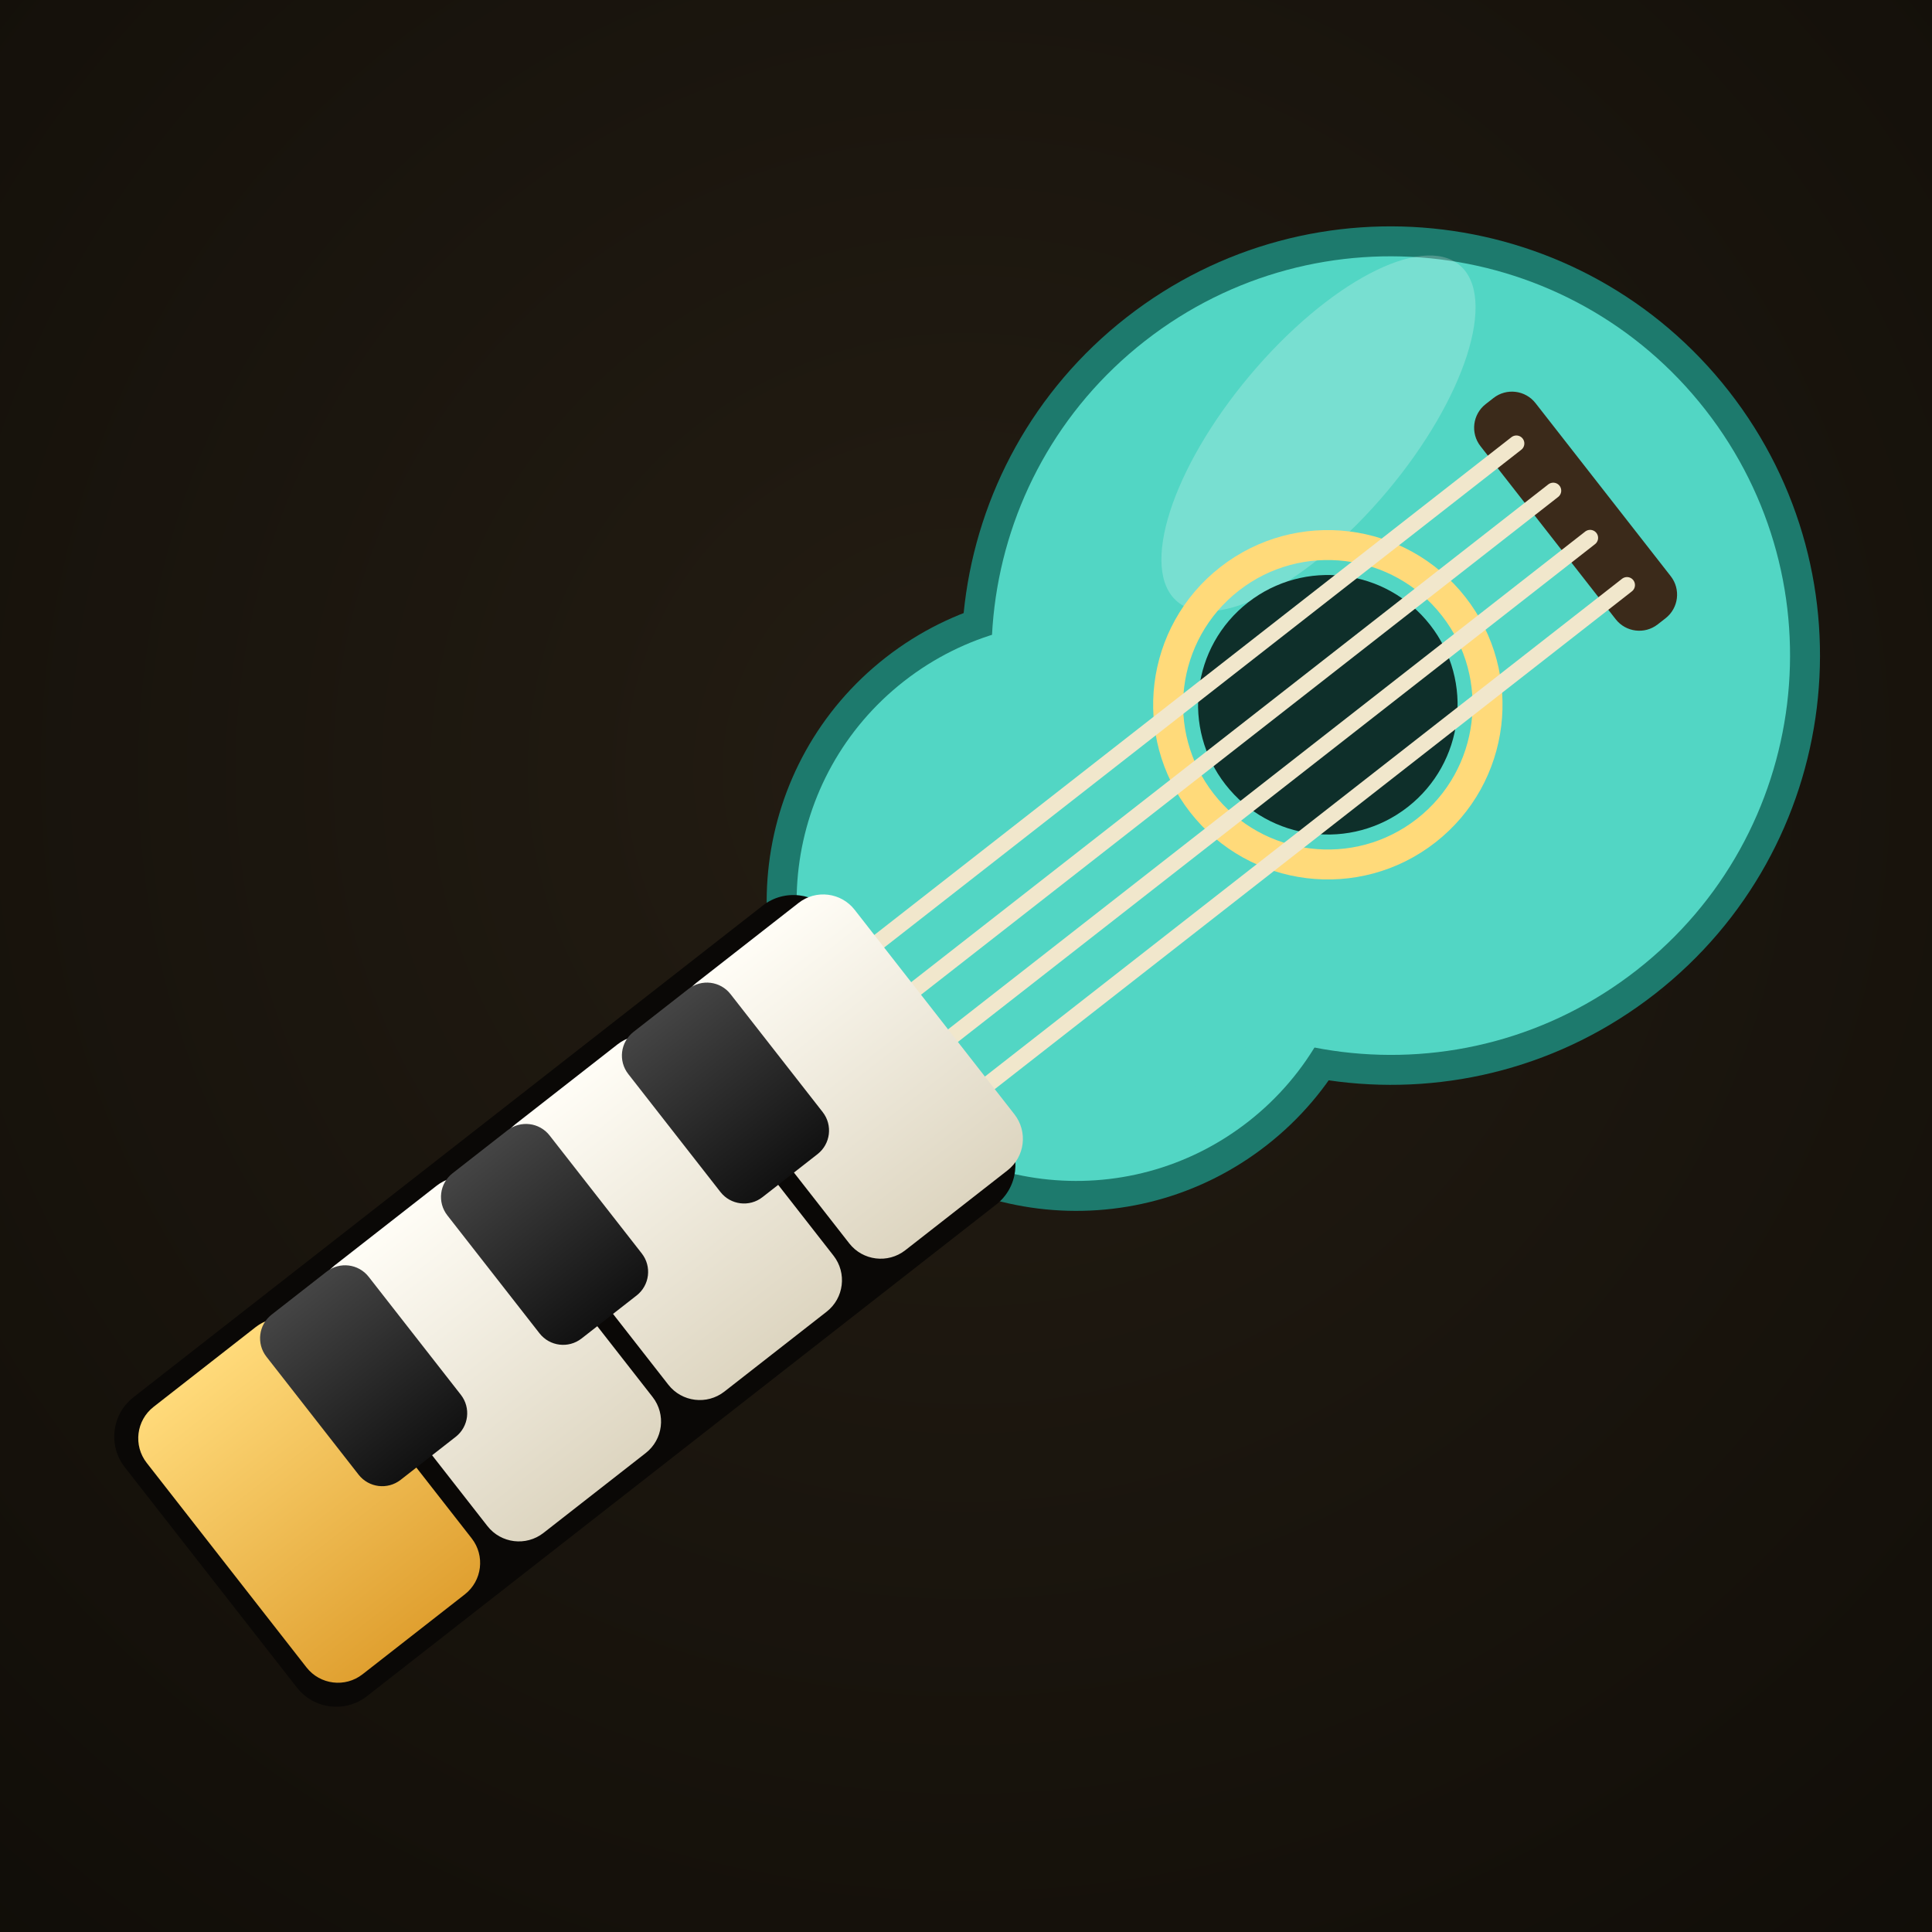
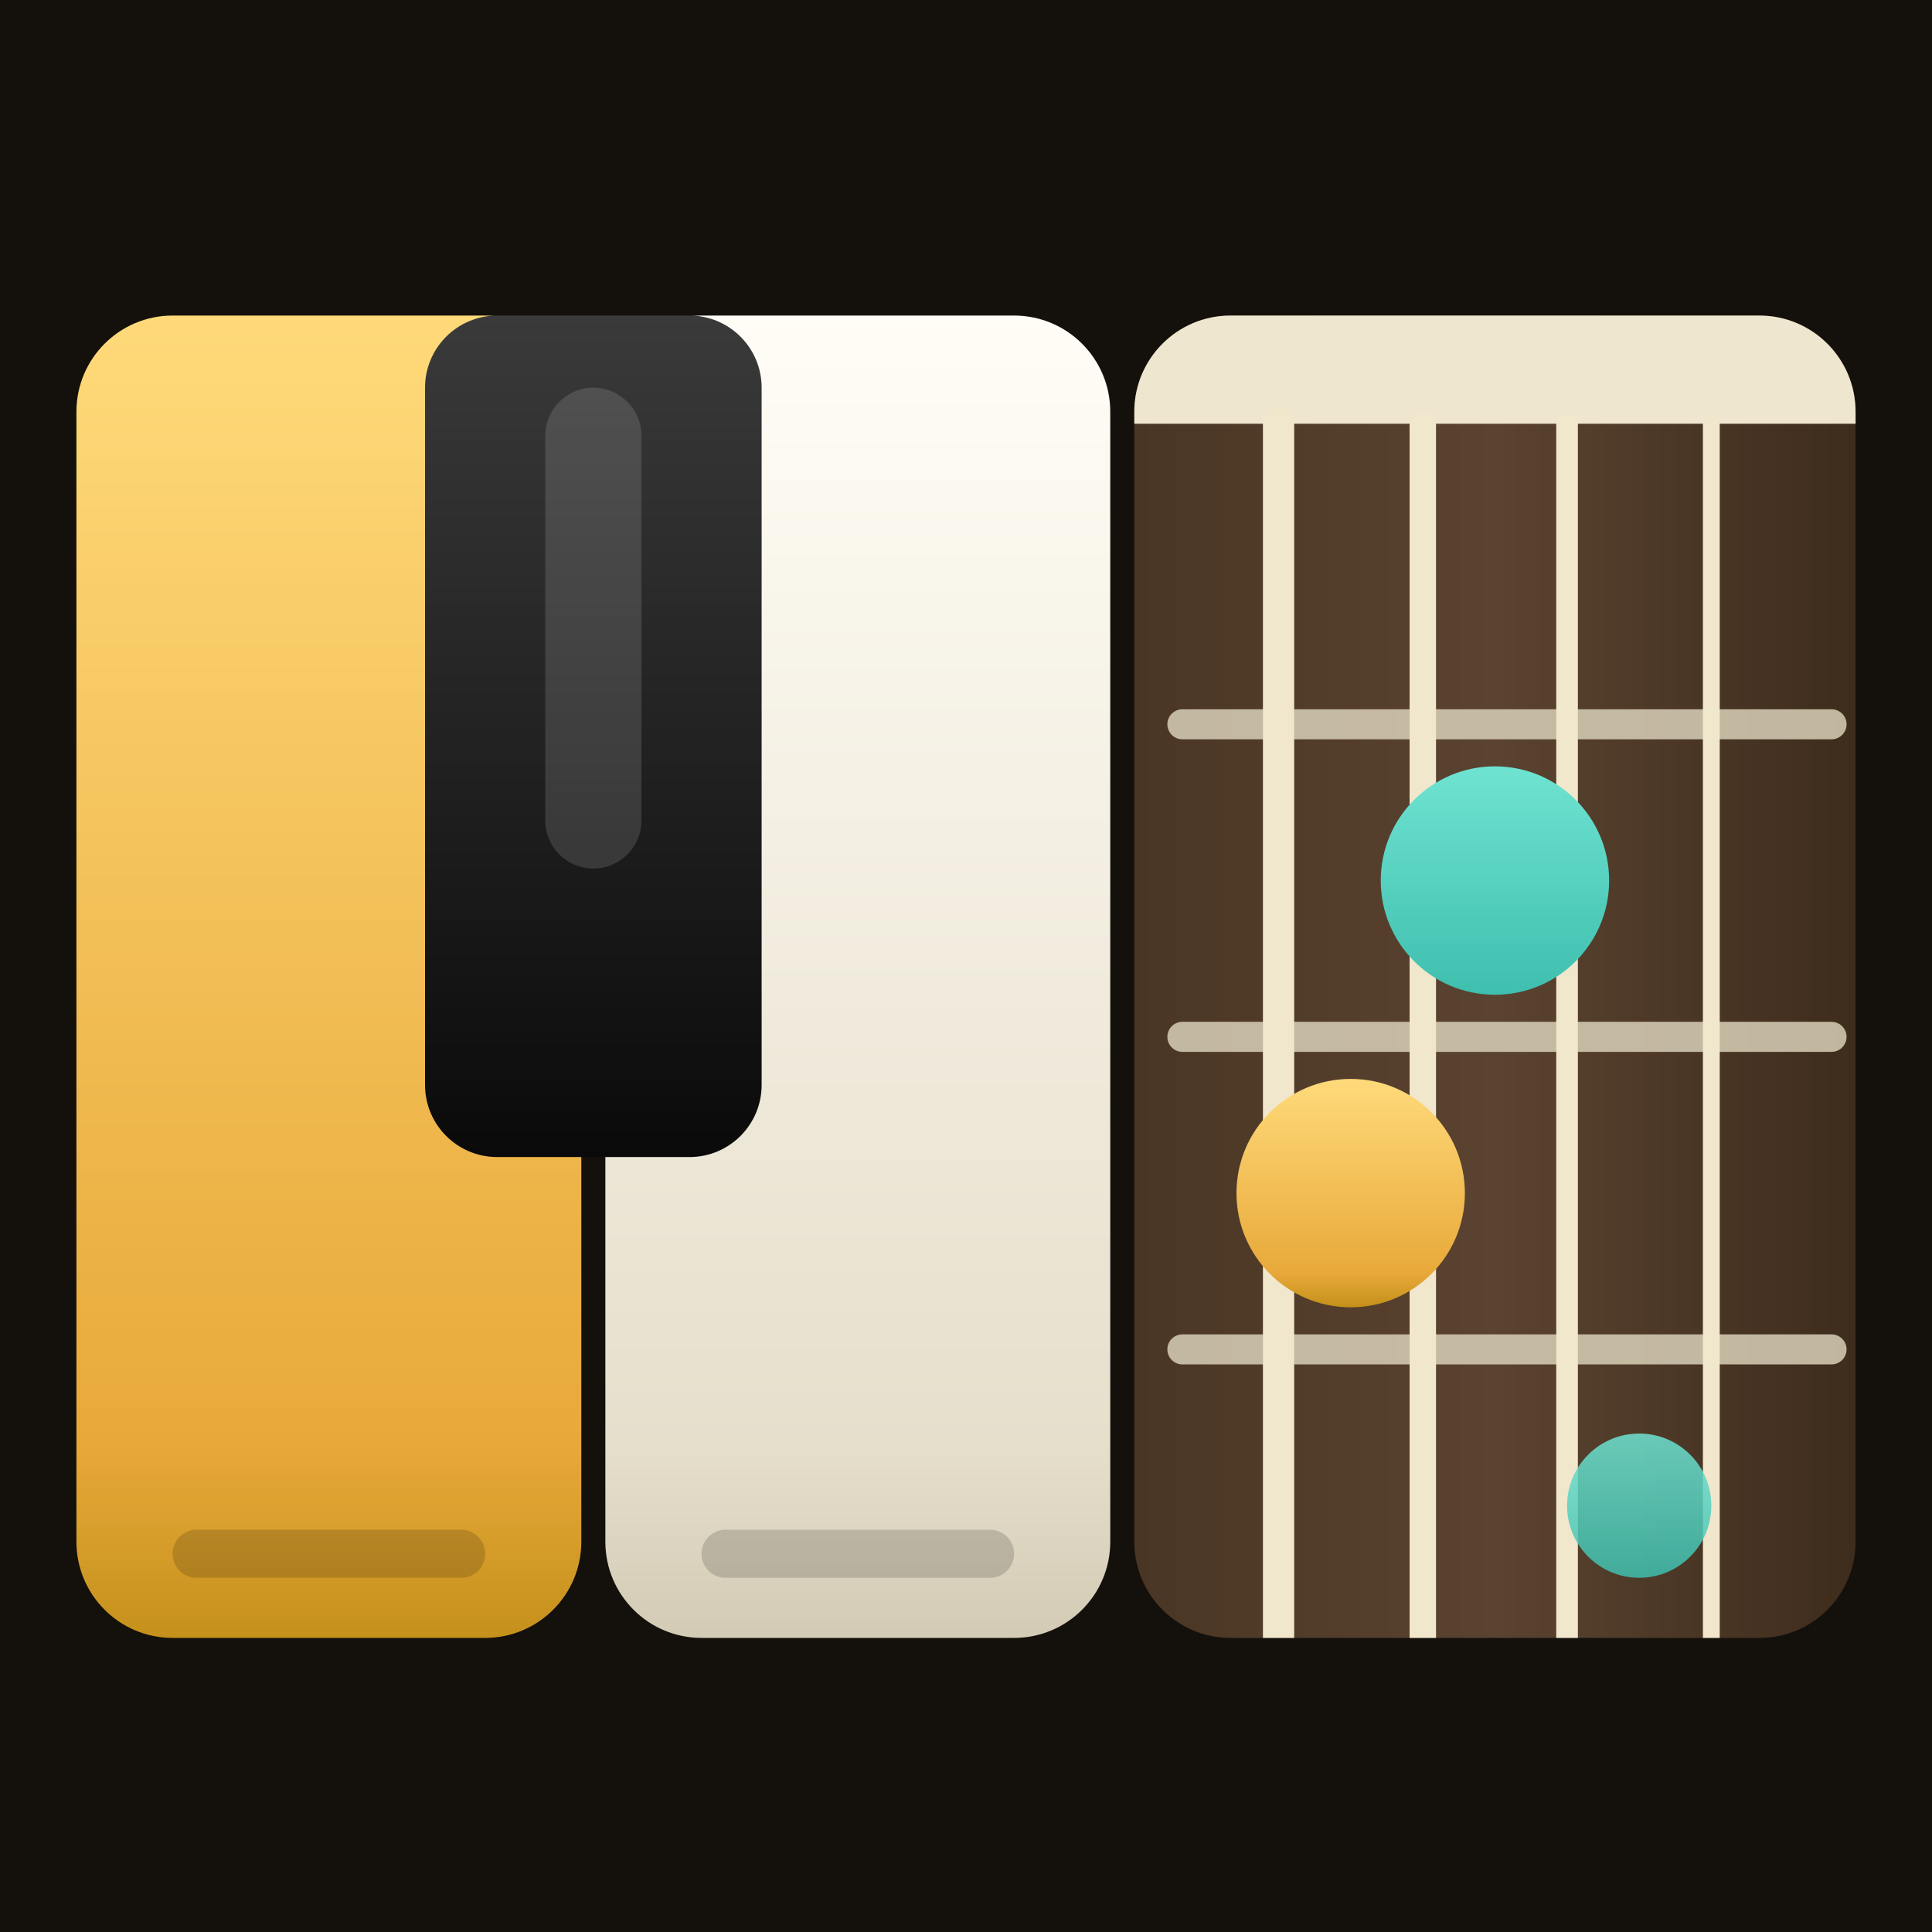
<svg xmlns="http://www.w3.org/2000/svg" viewBox="0 0 180 180" width="180" height="180">
  <defs>
+     <clipPath id="nk">
+       <rect x="104" y="36" width="60" height="110" rx="8" />
+     </clipPath>
    <linearGradient id="gold" x1="0" y1="0" x2="0" y2="1">
      <stop offset="0" stop-color="#FFDA7A" />
-       <stop offset="1" stop-color="#E0A030" />
+       <stop offset=".85" stop-color="#E8A93A" />
+       <stop offset="1" stop-color="#C4901A" />
    </linearGradient>
    <linearGradient id="ivory" x1="0" y1="0" x2="0" y2="1">
      <stop offset="0" stop-color="#FFFDF6" />
-       <stop offset="1" stop-color="#DDD5C0" />
+       <stop offset=".85" stop-color="#E6DFCC" />
+       <stop offset="1" stop-color="#D2CAB4" />
    </linearGradient>
    <linearGradient id="blk" x1="0" y1="0" x2="0" y2="1">
-       <stop offset="0" stop-color="#454545" />
-       <stop offset="1" stop-color="#111" />
+       <stop offset="0" stop-color="#3a3a3a" />
+       <stop offset="1" stop-color="#0a0a0a" />
    </linearGradient>
-     <linearGradient id="body" x1="0" y1="0" x2="0" y2="1">
+     <linearGradient id="neck" x1="0" y1="0" x2="1" y2="0">
+       <stop offset="0" stop-color="#4a3624" />
+       <stop offset=".5" stop-color="#5a4330" />
+       <stop offset="1" stop-color="#3e2c1c" />
+     </linearGradient>
+     <linearGradient id="teal" x1="0" y1="0" x2="0" y2="1">
      <stop offset="0" stop-color="#6FE3D2" />
-       <stop offset="1" stop-color="#2FA898" />
+       <stop offset="1" stop-color="#3FBFAE" />
    </linearGradient>
-     <radialGradient id="bg" cx=".5" cy=".4" r=".8">
-       <stop offset="0" stop-color="#241d13" />
-       <stop offset="1" stop-color="#100d08" />
-     </radialGradient>
  </defs>
-   <rect width="180" height="180" fill="url(#bg)" />
-   <g transform="translate(90 92) rotate(-38) scale(0.93) translate(-4 0)">
-     <g>
-       <g fill="#1d7a6d" stroke="#1d7a6d" stroke-width="6" stroke-linejoin="round">
-         <circle cx="18" cy="0" r="28" />
-         <circle cx="58" cy="0" r="40" />
-         <rect x="16" y="-22" width="42" height="44" />
+   <rect width="180" height="180" fill="#14110c" />
+   <g transform="translate(90 91) scale(1.12) translate(-90 -91)">
+     <rect x="16" y="36" width="42" height="110" rx="8" fill="url(#gold)" />
+     <rect x="60" y="36" width="42" height="110" rx="8" fill="url(#ivory)" />
+     <rect x="24" y="137" width="26" height="4" rx="2" fill="#000" opacity=".16" />
+     <rect x="68" y="137" width="26" height="4" rx="2" fill="#000" opacity=".16" />
+     <rect x="45" y="36" width="28" height="70" rx="6" fill="url(#blk)" />
+     <rect x="55" y="42" width="8" height="40" rx="4" fill="#fff" opacity=".13" />
+     <g clip-path="url(#nk)">
+       <rect x="104" y="36" width="60" height="110" fill="url(#neck)" />
+       <rect x="104" y="36" width="60" height="9" fill="#efe6cf" />
+       <g stroke="#d8cfb6" stroke-width="2.5" stroke-linecap="round" opacity=".85">
+         <line x1="108" y1="70" x2="162" y2="70" />
+         <line x1="108" y1="96" x2="162" y2="96" />
+         <line x1="108" y1="122" x2="162" y2="122" />
      </g>
-       <g fill="#52D6C4">
-         <circle cx="18" cy="0" r="28" />
-         <circle cx="58" cy="0" r="40" />
-         <rect x="16" y="-22" width="42" height="44" />
+       <g stroke="#f1e7cc" stroke-linecap="round">
+         <line x1="116" y1="45" x2="116" y2="146" stroke-width="2.6" />
+         <line x1="128" y1="45" x2="128" y2="146" stroke-width="2.2" />
+         <line x1="140" y1="45" x2="140" y2="146" stroke-width="1.8" />
+         <line x1="152" y1="45" x2="152" y2="146" stroke-width="1.4" />
      </g>
-       <ellipse cx="66" cy="-22" rx="22" ry="9" fill="#fff" opacity=".22" transform="rotate(-12 66 -22)" />
-       <circle cx="50" cy="0" r="13" fill="#0e2f2a" />
-       <circle cx="50" cy="0" r="16" fill="none" stroke="#FFDA7A" stroke-width="3" />
-       <rect x="78" y="-14" width="7" height="28" rx="3" fill="#3b2a1a" />
-       <g stroke="#f1e7cc" stroke-width="1.6" stroke-linecap="round">
-         <line x1="-6" y1="-9" x2="81" y2="-9" />
-         <line x1="-6" y1="-3" x2="81" y2="-3" />
-         <line x1="-6" y1="3" x2="81" y2="3" />
-         <line x1="-6" y1="9" x2="81" y2="9" />
-       </g>
+       <circle cx="134" cy="83" r="9.5" fill="url(#teal)" />
+       <circle cx="122" cy="109" r="9.5" fill="url(#gold)" />
+       <circle cx="146" cy="135" r="6" fill="url(#teal)" opacity=".85" />
    </g>
-     <rect x="-92" y="-19" width="90" height="38" rx="5" fill="#0a0806" />
-     <rect x="-90" y="-17" width="21" height="34" rx="4" fill="url(#gold)" />
-     <rect x="-67" y="-17" width="21" height="34" rx="4" fill="url(#ivory)" />
-     <rect x="-44" y="-17" width="21" height="34" rx="4" fill="url(#ivory)" />
-     <rect x="-21" y="-17" width="21" height="34" rx="4" fill="url(#ivory)" />
-     <rect x="-74" y="-17" width="13" height="21" rx="3" fill="url(#blk)" />
-     <rect x="-51" y="-17" width="13" height="21" rx="3" fill="url(#blk)" />
-     <rect x="-28" y="-17" width="13" height="21" rx="3" fill="url(#blk)" />
  </g>
</svg>
